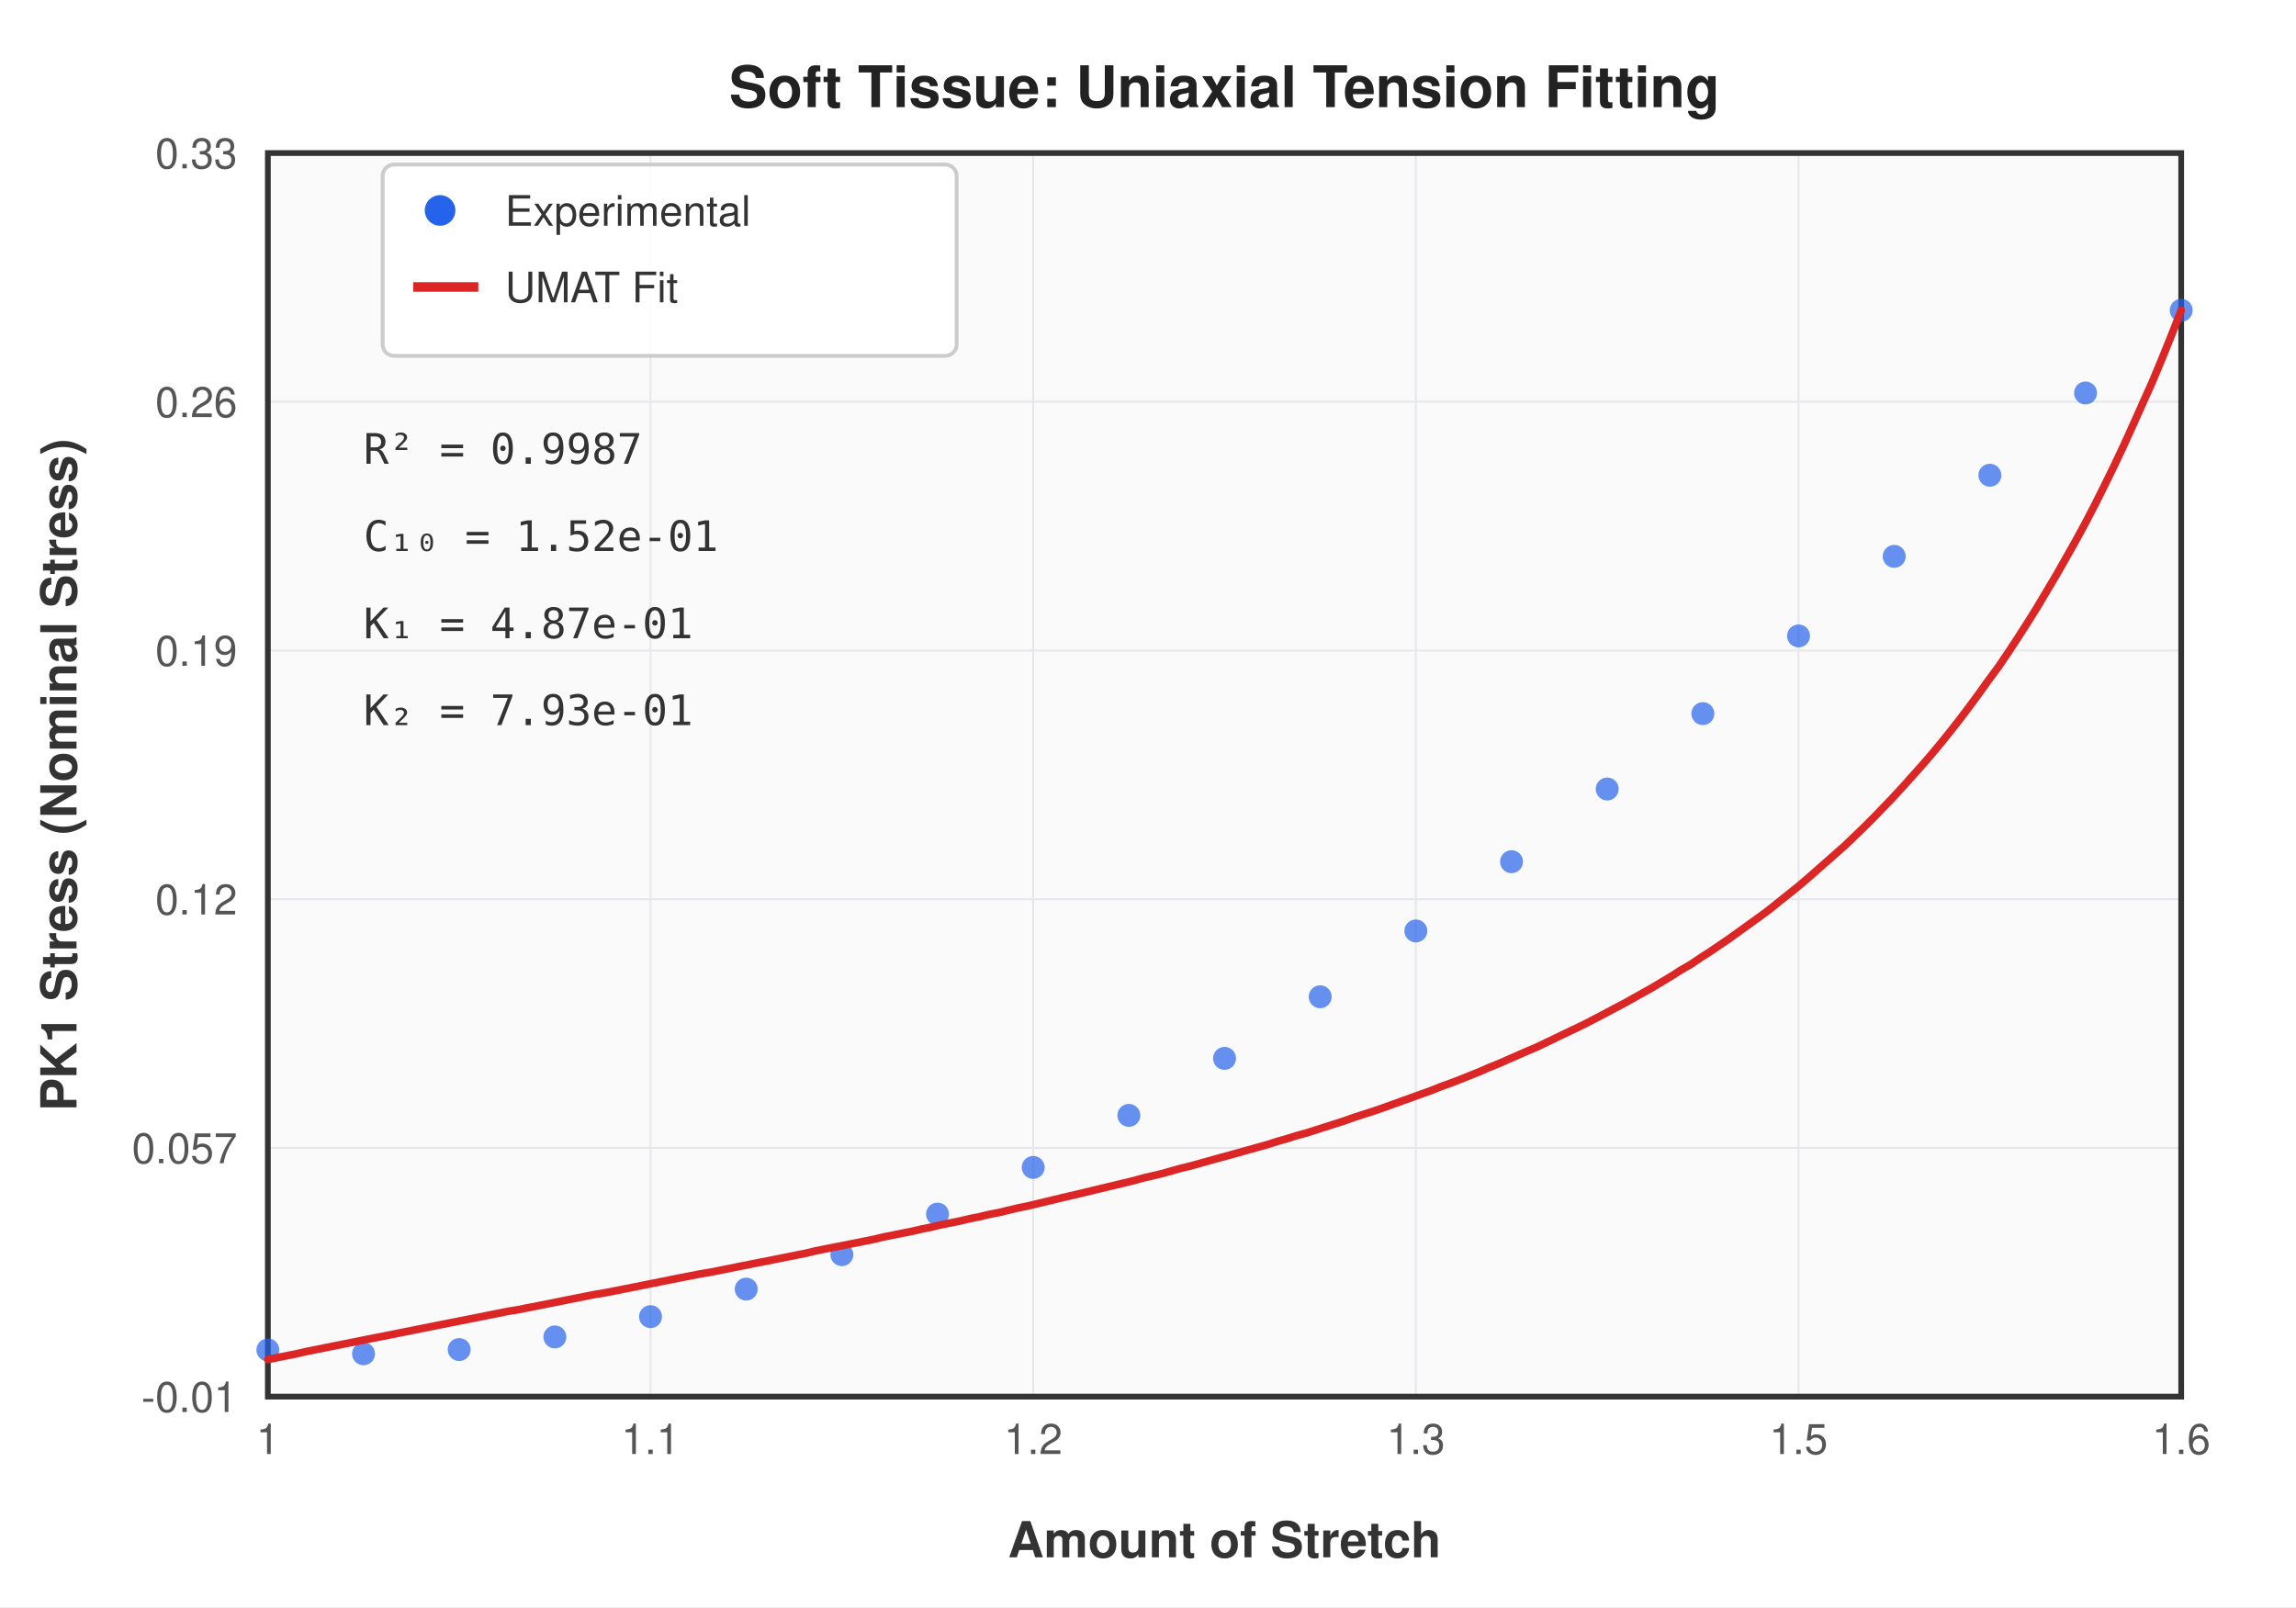
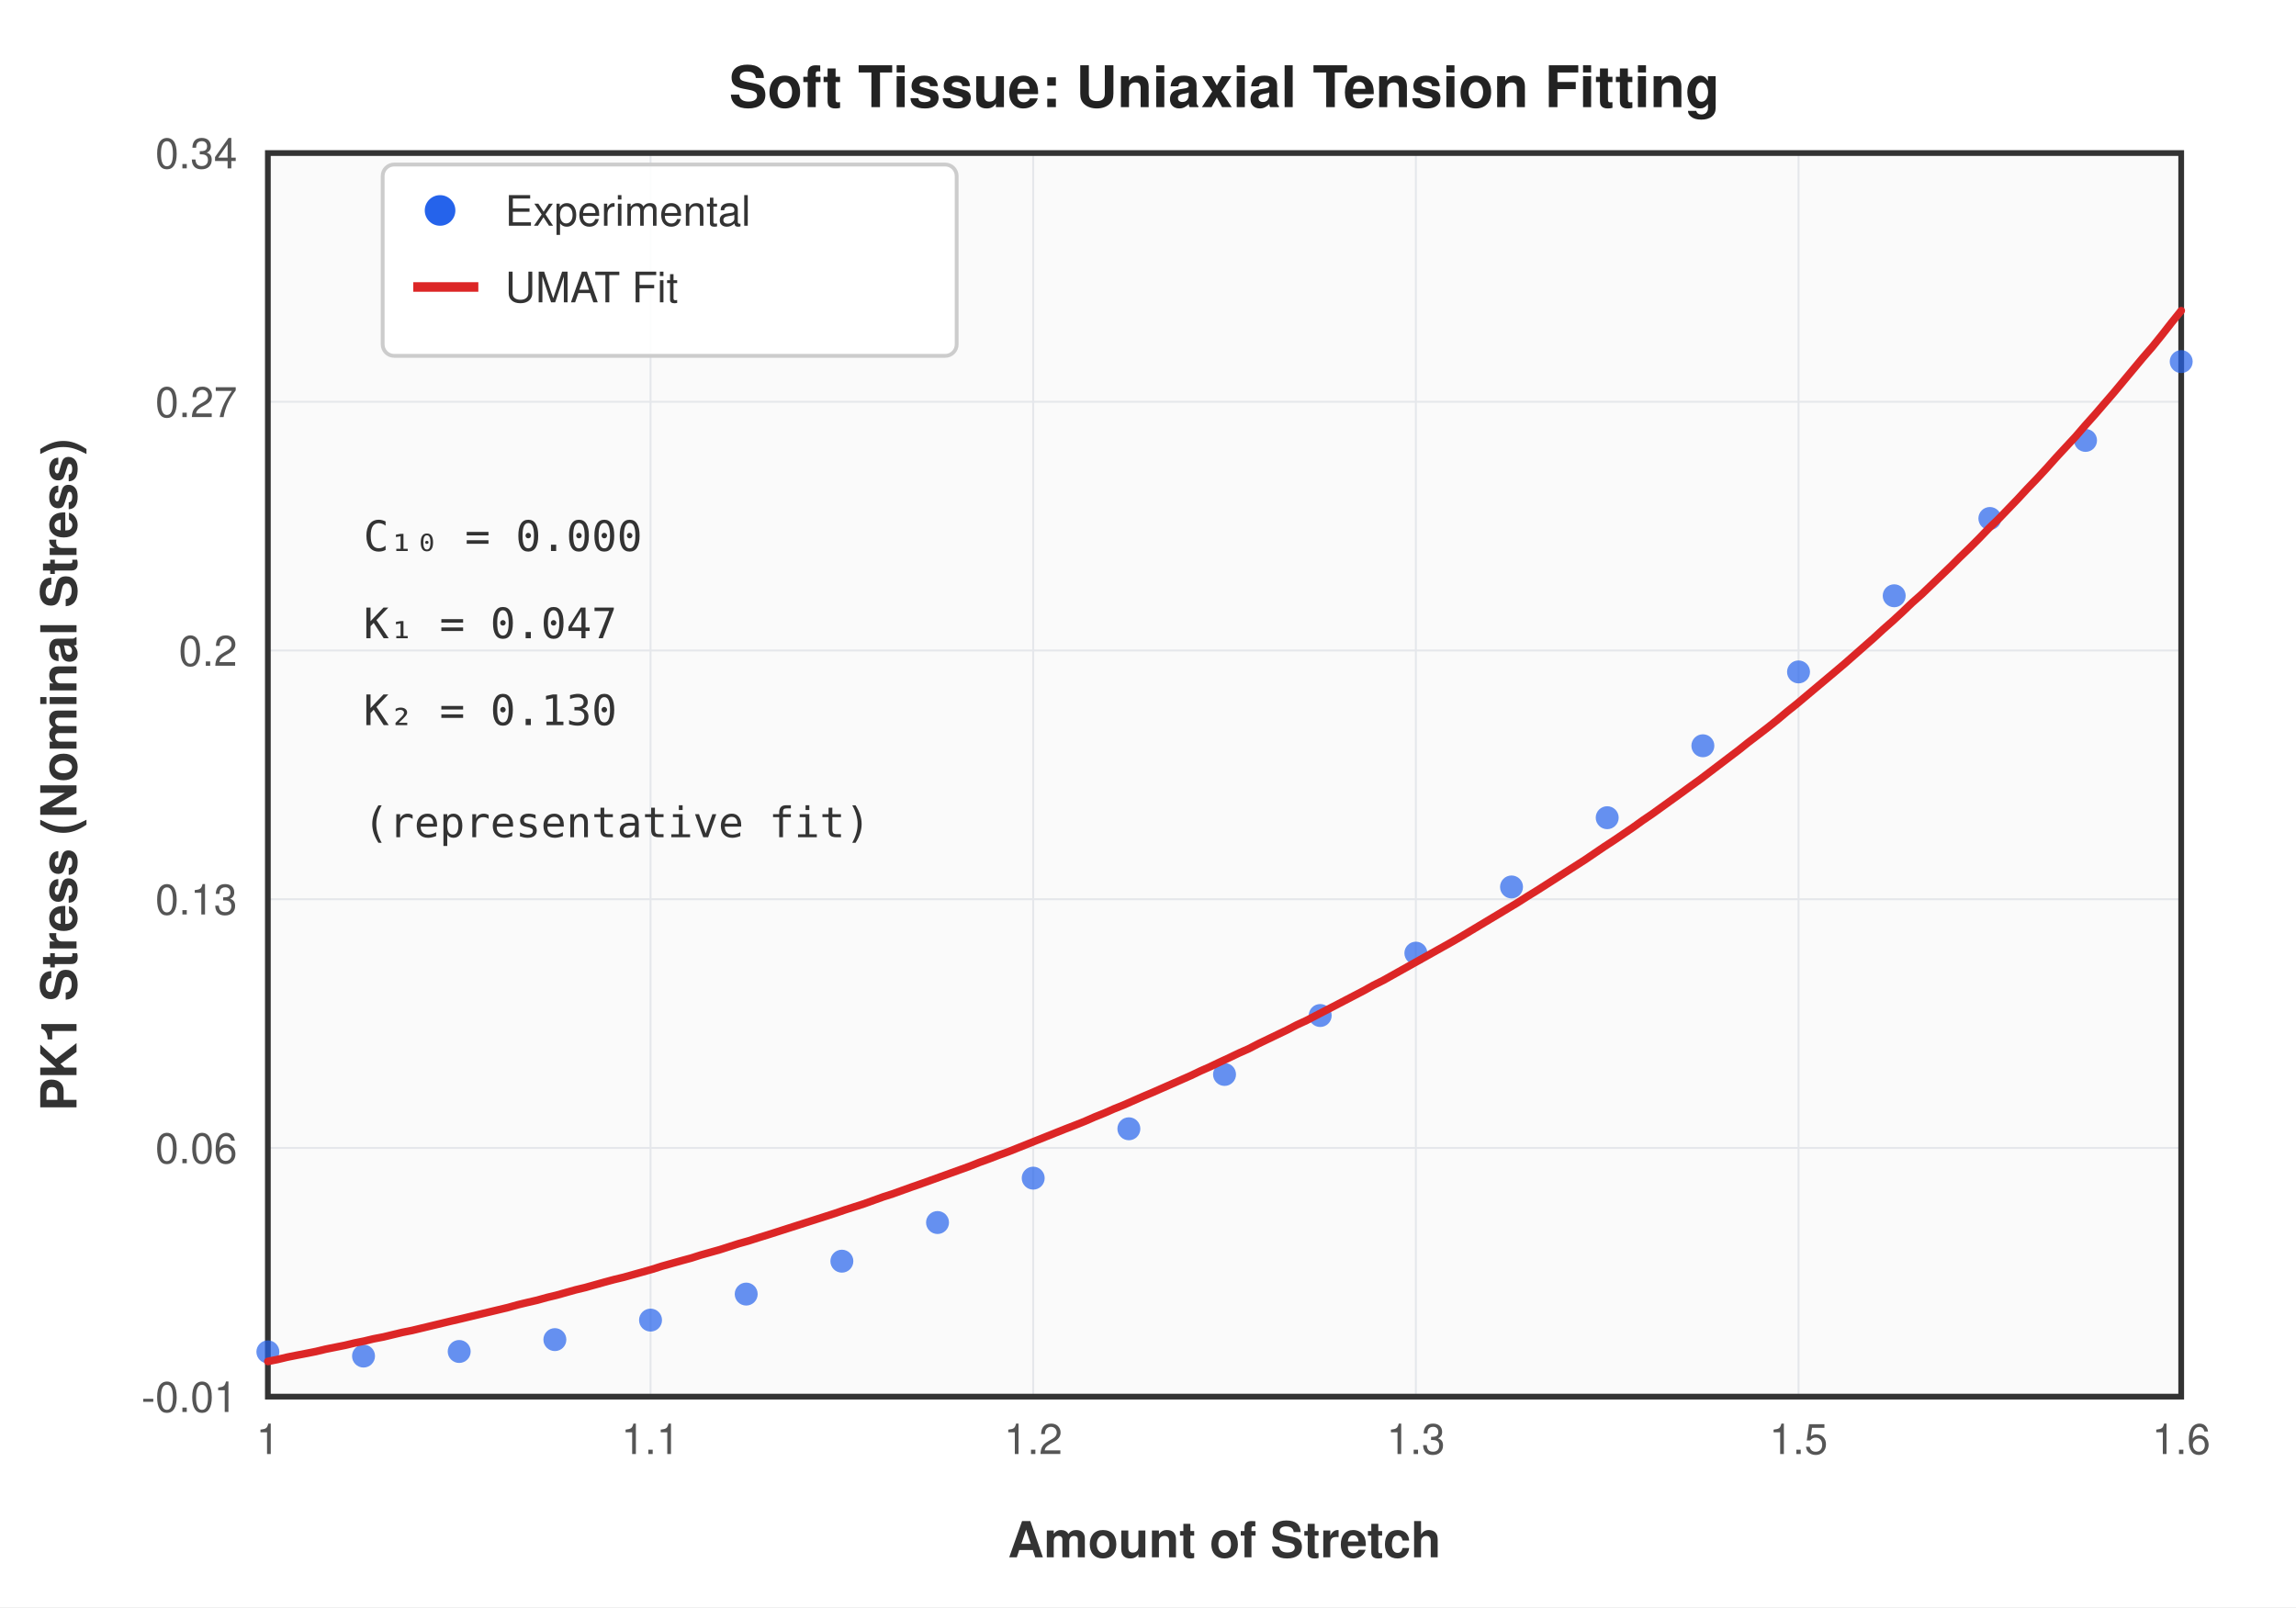
<svg xmlns="http://www.w3.org/2000/svg" viewBox="0 0 600 420" width="600" height="420">
  <rect width="600" height="420" fill="white" />
  <rect x="70" y="40" width="500" height="325" fill="#fafafa" stroke="#ccc" stroke-width="1" />
  <line x1="70.0" y1="40" x2="70.0" y2="365" stroke="#e5e7eb" stroke-width="0.5" />
  <text x="70.0" y="380" text-anchor="middle" font-size="11" fill="#555" font-family="Helvetica,Arial,sans-serif">1</text>
  <line x1="170.0" y1="40" x2="170.0" y2="365" stroke="#e5e7eb" stroke-width="0.5" />
  <text x="170.0" y="380" text-anchor="middle" font-size="11" fill="#555" font-family="Helvetica,Arial,sans-serif">1.1</text>
  <line x1="270.0" y1="40" x2="270.0" y2="365" stroke="#e5e7eb" stroke-width="0.5" />
  <text x="270.0" y="380" text-anchor="middle" font-size="11" fill="#555" font-family="Helvetica,Arial,sans-serif">1.2</text>
  <line x1="370.0" y1="40" x2="370.0" y2="365" stroke="#e5e7eb" stroke-width="0.5" />
  <text x="370.0" y="380" text-anchor="middle" font-size="11" fill="#555" font-family="Helvetica,Arial,sans-serif">1.3</text>
  <line x1="470.0" y1="40" x2="470.0" y2="365" stroke="#e5e7eb" stroke-width="0.5" />
  <text x="470.0" y="380" text-anchor="middle" font-size="11" fill="#555" font-family="Helvetica,Arial,sans-serif">1.5</text>
  <line x1="570.0" y1="40" x2="570.0" y2="365" stroke="#e5e7eb" stroke-width="0.5" />
  <text x="570.0" y="380" text-anchor="middle" font-size="11" fill="#555" font-family="Helvetica,Arial,sans-serif">1.6</text>
  <line x1="70" y1="365.0" x2="570" y2="365.0" stroke="#e5e7eb" stroke-width="0.5" />
  <text x="62" y="369.0" text-anchor="end" font-size="11" fill="#555" font-family="Helvetica,Arial,sans-serif">-0.01</text>
  <line x1="70" y1="300.0" x2="570" y2="300.0" stroke="#e5e7eb" stroke-width="0.5" />
-   <text x="62" y="304.0" text-anchor="end" font-size="11" fill="#555" font-family="Helvetica,Arial,sans-serif">0.057</text>
+   <text x="62" y="304.0" text-anchor="end" font-size="11" fill="#555" font-family="Helvetica,Arial,sans-serif">0.06</text>
  <line x1="70" y1="235.0" x2="570" y2="235.0" stroke="#e5e7eb" stroke-width="0.5" />
-   <text x="62" y="239.0" text-anchor="end" font-size="11" fill="#555" font-family="Helvetica,Arial,sans-serif">0.12</text>
+   <text x="62" y="239.0" text-anchor="end" font-size="11" fill="#555" font-family="Helvetica,Arial,sans-serif">0.13</text>
  <line x1="70" y1="170.0" x2="570" y2="170.0" stroke="#e5e7eb" stroke-width="0.5" />
-   <text x="62" y="174.0" text-anchor="end" font-size="11" fill="#555" font-family="Helvetica,Arial,sans-serif">0.19</text>
+   <text x="62" y="174.0" text-anchor="end" font-size="11" fill="#555" font-family="Helvetica,Arial,sans-serif">0.2</text>
  <line x1="70" y1="105.0" x2="570" y2="105.0" stroke="#e5e7eb" stroke-width="0.5" />
-   <text x="62" y="109.0" text-anchor="end" font-size="11" fill="#555" font-family="Helvetica,Arial,sans-serif">0.26</text>
+   <text x="62" y="109.0" text-anchor="end" font-size="11" fill="#555" font-family="Helvetica,Arial,sans-serif">0.27</text>
  <line x1="70" y1="40.0" x2="570" y2="40.0" stroke="#e5e7eb" stroke-width="0.5" />
-   <text x="62" y="44.0" text-anchor="end" font-size="11" fill="#555" font-family="Helvetica,Arial,sans-serif">0.33</text>
+   <text x="62" y="44.0" text-anchor="end" font-size="11" fill="#555" font-family="Helvetica,Arial,sans-serif">0.34</text>
  <rect x="70" y="40" width="500" height="325" fill="none" stroke="#333" stroke-width="1.5" />
  <text x="320.0" y="407" text-anchor="middle" font-size="13" font-weight="bold" fill="#333" font-family="Helvetica,Arial,sans-serif">Amount of Stretch</text>
  <text x="20" y="202.5" text-anchor="middle" font-size="13" font-weight="bold" fill="#333" font-family="Helvetica,Arial,sans-serif" transform="rotate(-90,20,202.5)">PK1 Stress (Nominal Stress)</text>
  <text x="320.0" y="28" text-anchor="middle" font-size="15" font-weight="bold" fill="#222" font-family="Helvetica,Arial,sans-serif">Soft Tissue: Uniaxial Tension Fitting</text>
-   <circle cx="70.0" cy="352.8" r="3" fill="#2563eb" opacity="0.7" />
-   <circle cx="95.0" cy="353.8" r="3" fill="#2563eb" opacity="0.7" />
-   <circle cx="120.0" cy="352.7" r="3" fill="#2563eb" opacity="0.7" />
-   <circle cx="145.0" cy="349.4" r="3" fill="#2563eb" opacity="0.7" />
-   <circle cx="170.0" cy="344.1" r="3" fill="#2563eb" opacity="0.7" />
-   <circle cx="195.0" cy="336.9" r="3" fill="#2563eb" opacity="0.7" />
-   <circle cx="220.0" cy="327.9" r="3" fill="#2563eb" opacity="0.7" />
-   <circle cx="245.0" cy="317.3" r="3" fill="#2563eb" opacity="0.7" />
-   <circle cx="270.0" cy="305.1" r="3" fill="#2563eb" opacity="0.7" />
-   <circle cx="295.0" cy="291.5" r="3" fill="#2563eb" opacity="0.7" />
-   <circle cx="320.0" cy="276.6" r="3" fill="#2563eb" opacity="0.7" />
-   <circle cx="345.0" cy="260.5" r="3" fill="#2563eb" opacity="0.7" />
-   <circle cx="370.0" cy="243.3" r="3" fill="#2563eb" opacity="0.7" />
-   <circle cx="395.0" cy="225.2" r="3" fill="#2563eb" opacity="0.7" />
-   <circle cx="420.0" cy="206.2" r="3" fill="#2563eb" opacity="0.7" />
-   <circle cx="445.0" cy="186.5" r="3" fill="#2563eb" opacity="0.7" />
-   <circle cx="470.0" cy="166.2" r="3" fill="#2563eb" opacity="0.7" />
-   <circle cx="495.0" cy="145.4" r="3" fill="#2563eb" opacity="0.7" />
-   <circle cx="520.0" cy="124.2" r="3" fill="#2563eb" opacity="0.7" />
-   <circle cx="545.0" cy="102.7" r="3" fill="#2563eb" opacity="0.7" />
-   <circle cx="570.0" cy="81.1" r="3" fill="#2563eb" opacity="0.7" />
-   <polyline points="70.0,355.3 72.5,354.8 75.0,354.3 77.5,353.8 80.1,353.2 82.6,352.7 85.1,352.2 87.6,351.7 90.1,351.2 92.6,350.7 95.1,350.2 97.6,349.7 100.2,349.2 102.7,348.7 105.2,348.2 107.7,347.7 110.2,347.2 112.7,346.7 115.2,346.2 117.7,345.7 120.3,345.2 122.8,344.7 125.3,344.2 127.8,343.7 130.3,343.2 132.8,342.7 135.3,342.3 137.8,341.8 140.4,341.3 142.9,340.8 145.4,340.3 147.9,339.8 150.4,339.3 152.9,338.8 155.4,338.3 157.9,337.9 160.5,337.4 163.0,336.9 165.5,336.4 168.0,335.9 170.5,335.4 173.0,334.9 175.5,334.4 178.0,333.9 180.6,333.4 183.1,332.9 185.6,332.5 188.1,332.0 190.6,331.5 193.1,331.0 195.6,330.5 198.1,330.0 200.7,329.5 203.2,329.0 205.7,328.5 208.2,328.0 210.7,327.5 213.2,326.9 215.7,326.4 218.2,325.9 220.8,325.4 223.3,324.9 225.8,324.4 228.3,323.9 230.8,323.3 233.3,322.8 235.8,322.3 238.3,321.8 240.9,321.2 243.4,320.7 245.9,320.1 248.4,319.6 250.9,319.1 253.4,318.5 255.9,318.0 258.4,317.4 261.0,316.9 263.5,316.3 266.0,315.7 268.5,315.2 271.0,314.6 273.5,314.0 276.0,313.4 278.5,312.8 281.1,312.2 283.6,311.6 286.1,311.0 288.6,310.4 291.1,309.8 293.6,309.2 296.1,308.6 298.6,307.9 301.2,307.3 303.7,306.7 306.2,306.0 308.7,305.3 311.2,304.7 313.7,304.0 316.2,303.3 318.7,302.6 321.3,301.9 323.8,301.2 326.3,300.5 328.8,299.8 331.3,299.1 333.8,298.3 336.3,297.6 338.8,296.8 341.4,296.1 343.9,295.3 346.4,294.5 348.9,293.7 351.4,292.9 353.9,292.0 356.4,291.2 358.9,290.4 361.5,289.5 364.0,288.6 366.5,287.7 369.0,286.8 371.5,285.9 374.0,285.0 376.5,284.0 379.0,283.1 381.6,282.1 384.1,281.1 386.6,280.1 389.1,279.0 391.6,278.0 394.1,276.9 396.6,275.8 399.1,274.7 401.7,273.6 404.2,272.4 406.7,271.2 409.2,270.0 411.7,268.8 414.2,267.6 416.7,266.3 419.2,265.0 421.8,263.6 424.3,262.3 426.8,260.9 429.3,259.5 431.8,258.1 434.3,256.6 436.8,255.1 439.3,253.5 441.9,252.0 444.4,250.3 446.9,248.7 449.4,247.0 451.9,245.3 454.4,243.5 456.9,241.7 459.4,239.9 462.0,238.0 464.5,236.0 467.0,234.0 469.5,232.0 472.0,229.9 474.5,227.7 477.0,225.5 479.5,223.3 482.1,221.0 484.6,218.6 487.1,216.2 489.6,213.7 492.1,211.1 494.6,208.5 497.1,205.8 499.6,203.0 502.2,200.1 504.7,197.2 507.2,194.2 509.7,191.1 512.2,187.9 514.7,184.6 517.2,181.2 519.7,177.7 522.3,174.2 524.8,170.5 527.3,166.7 529.8,162.8 532.3,158.8 534.8,154.6 537.3,150.4 539.8,146.0 542.4,141.4 544.9,136.8 547.4,132.0 549.9,127.0 552.4,121.9 554.9,116.6 557.4,111.1 559.9,105.5 562.5,99.7 565.0,93.7 567.5,87.5 570.0,81.1" fill="none" stroke="#dc2626" stroke-width="2" stroke-linecap="round" stroke-linejoin="round" />
+   <circle cx="70.0" cy="353.3" r="3" fill="#2563eb" opacity="0.7" />
+   <circle cx="95.0" cy="354.4" r="3" fill="#2563eb" opacity="0.7" />
+   <circle cx="120.0" cy="353.2" r="3" fill="#2563eb" opacity="0.7" />
+   <circle cx="145.0" cy="350.1" r="3" fill="#2563eb" opacity="0.7" />
+   <circle cx="170.0" cy="345.0" r="3" fill="#2563eb" opacity="0.7" />
+   <circle cx="195.0" cy="338.2" r="3" fill="#2563eb" opacity="0.7" />
+   <circle cx="220.0" cy="329.6" r="3" fill="#2563eb" opacity="0.7" />
+   <circle cx="245.0" cy="319.5" r="3" fill="#2563eb" opacity="0.7" />
+   <circle cx="270.0" cy="307.9" r="3" fill="#2563eb" opacity="0.7" />
+   <circle cx="295.0" cy="295.0" r="3" fill="#2563eb" opacity="0.7" />
+   <circle cx="320.0" cy="280.8" r="3" fill="#2563eb" opacity="0.7" />
+   <circle cx="345.0" cy="265.4" r="3" fill="#2563eb" opacity="0.7" />
+   <circle cx="370.0" cy="249.1" r="3" fill="#2563eb" opacity="0.7" />
+   <circle cx="395.0" cy="231.8" r="3" fill="#2563eb" opacity="0.7" />
+   <circle cx="420.0" cy="213.7" r="3" fill="#2563eb" opacity="0.7" />
+   <circle cx="445.0" cy="194.9" r="3" fill="#2563eb" opacity="0.7" />
+   <circle cx="470.0" cy="175.6" r="3" fill="#2563eb" opacity="0.7" />
+   <circle cx="495.0" cy="155.7" r="3" fill="#2563eb" opacity="0.7" />
+   <circle cx="520.0" cy="135.5" r="3" fill="#2563eb" opacity="0.7" />
+   <circle cx="545.0" cy="115.1" r="3" fill="#2563eb" opacity="0.7" />
+   <circle cx="570.0" cy="94.5" r="3" fill="#2563eb" opacity="0.7" />
+   <polyline points="70.0,355.8 72.5,355.3 75.0,354.7 77.5,354.2 80.1,353.7 82.6,353.2 85.1,352.6 87.6,352.1 90.1,351.6 92.6,351.0 95.1,350.5 97.6,349.9 100.2,349.4 102.7,348.8 105.2,348.2 107.7,347.7 110.2,347.1 112.7,346.5 115.2,345.9 117.7,345.3 120.3,344.7 122.8,344.1 125.3,343.5 127.8,342.9 130.3,342.3 132.8,341.7 135.3,341.0 137.8,340.4 140.4,339.8 142.9,339.1 145.4,338.5 147.9,337.8 150.4,337.1 152.9,336.5 155.4,335.8 157.9,335.1 160.5,334.4 163.0,333.8 165.5,333.1 168.0,332.4 170.5,331.7 173.0,330.9 175.5,330.2 178.0,329.5 180.6,328.8 183.1,328.0 185.6,327.3 188.1,326.6 190.6,325.8 193.1,325.0 195.6,324.3 198.1,323.5 200.7,322.7 203.2,321.9 205.7,321.1 208.2,320.3 210.7,319.5 213.2,318.7 215.7,317.9 218.2,317.1 220.8,316.2 223.3,315.4 225.8,314.6 228.3,313.7 230.8,312.8 233.3,312.0 235.8,311.1 238.3,310.2 240.9,309.3 243.4,308.4 245.9,307.5 248.4,306.6 250.9,305.7 253.4,304.8 255.9,303.8 258.4,302.9 261.0,301.9 263.5,301.0 266.0,300.0 268.5,299.0 271.0,298.0 273.5,297.0 276.0,296.0 278.5,295.0 281.1,294.0 283.6,293.0 286.1,291.9 288.6,290.9 291.1,289.8 293.6,288.8 296.1,287.7 298.6,286.6 301.2,285.5 303.7,284.4 306.2,283.3 308.7,282.2 311.2,281.1 313.7,279.9 316.2,278.8 318.7,277.6 321.3,276.4 323.8,275.2 326.3,274.1 328.8,272.8 331.3,271.6 333.8,270.4 336.3,269.2 338.8,267.9 341.4,266.7 343.9,265.4 346.4,264.1 348.9,262.8 351.4,261.5 353.9,260.2 356.4,258.9 358.9,257.5 361.5,256.2 364.0,254.8 366.5,253.4 369.0,252.0 371.5,250.6 374.0,249.2 376.5,247.8 379.0,246.4 381.6,244.9 384.1,243.4 386.6,241.9 389.1,240.4 391.6,238.9 394.1,237.4 396.6,235.9 399.1,234.3 401.7,232.7 404.2,231.1 406.7,229.5 409.2,227.9 411.7,226.3 414.2,224.7 416.7,223.0 419.2,221.3 421.8,219.6 424.3,217.9 426.8,216.2 429.3,214.4 431.8,212.7 434.3,210.9 436.8,209.1 439.3,207.3 441.9,205.4 444.4,203.6 446.9,201.7 449.4,199.8 451.9,197.9 454.4,196.0 456.9,194.0 459.4,192.1 462.0,190.1 464.5,188.1 467.0,186.0 469.5,184.0 472.0,181.9 474.5,179.8 477.0,177.7 479.5,175.6 482.1,173.4 484.6,171.2 487.1,169.0 489.6,166.8 492.1,164.5 494.6,162.3 497.1,160.0 499.6,157.6 502.2,155.3 504.7,152.9 507.2,150.5 509.7,148.1 512.2,145.6 514.7,143.2 517.2,140.7 519.7,138.1 522.3,135.6 524.8,133.0 527.3,130.4 529.8,127.7 532.3,125.1 534.8,122.4 537.3,119.6 539.8,116.9 542.4,114.1 544.9,111.2 547.4,108.4 549.9,105.5 552.4,102.6 554.9,99.6 557.4,96.6 559.9,93.6 562.5,90.6 565.0,87.5 567.5,84.3 570.0,81.2" fill="none" stroke="#dc2626" stroke-width="2" stroke-linecap="round" stroke-linejoin="round" />
  <rect x="100" y="43" width="150" height="50" fill="white" fill-opacity="0.9" stroke="#ccc" rx="3" />
  <circle cx="115" cy="55" r="4" fill="#2563eb" />
  <text x="132" y="59" font-size="11" fill="#333" font-family="Helvetica,Arial,sans-serif">Experimental</text>
  <line x1="108" y1="75" x2="125" y2="75" stroke="#dc2626" stroke-width="2.5" />
  <text x="132" y="79" font-size="11" fill="#333" font-family="Helvetica,Arial,sans-serif">UMAT Fit</text>
-   <text x="95.0" y="121.2" font-size="11" fill="#333" font-family="monospace">R² = 0.9987</text>
-   <text x="95.0" y="144.0" font-size="11" fill="#333" font-family="monospace">C₁₀ = 1.52e-01</text>
-   <text x="95.0" y="166.8" font-size="11" fill="#333" font-family="monospace">K₁  = 4.87e-01</text>
-   <text x="95.0" y="189.5" font-size="11" fill="#333" font-family="monospace">K₂  = 7.93e-01</text>
+   <text x="95.0" y="144.0" font-size="11" fill="#333" font-family="monospace">C₁₀ = 0.000</text>
+   <text x="95.0" y="166.8" font-size="11" fill="#333" font-family="monospace">K₁  = 0.047</text>
+   <text x="95.0" y="189.5" font-size="11" fill="#333" font-family="monospace">K₂  = 0.130</text>
+   <text x="95.0" y="218.8" font-size="11" fill="#333" font-family="monospace">(representative fit)</text>
</svg>
